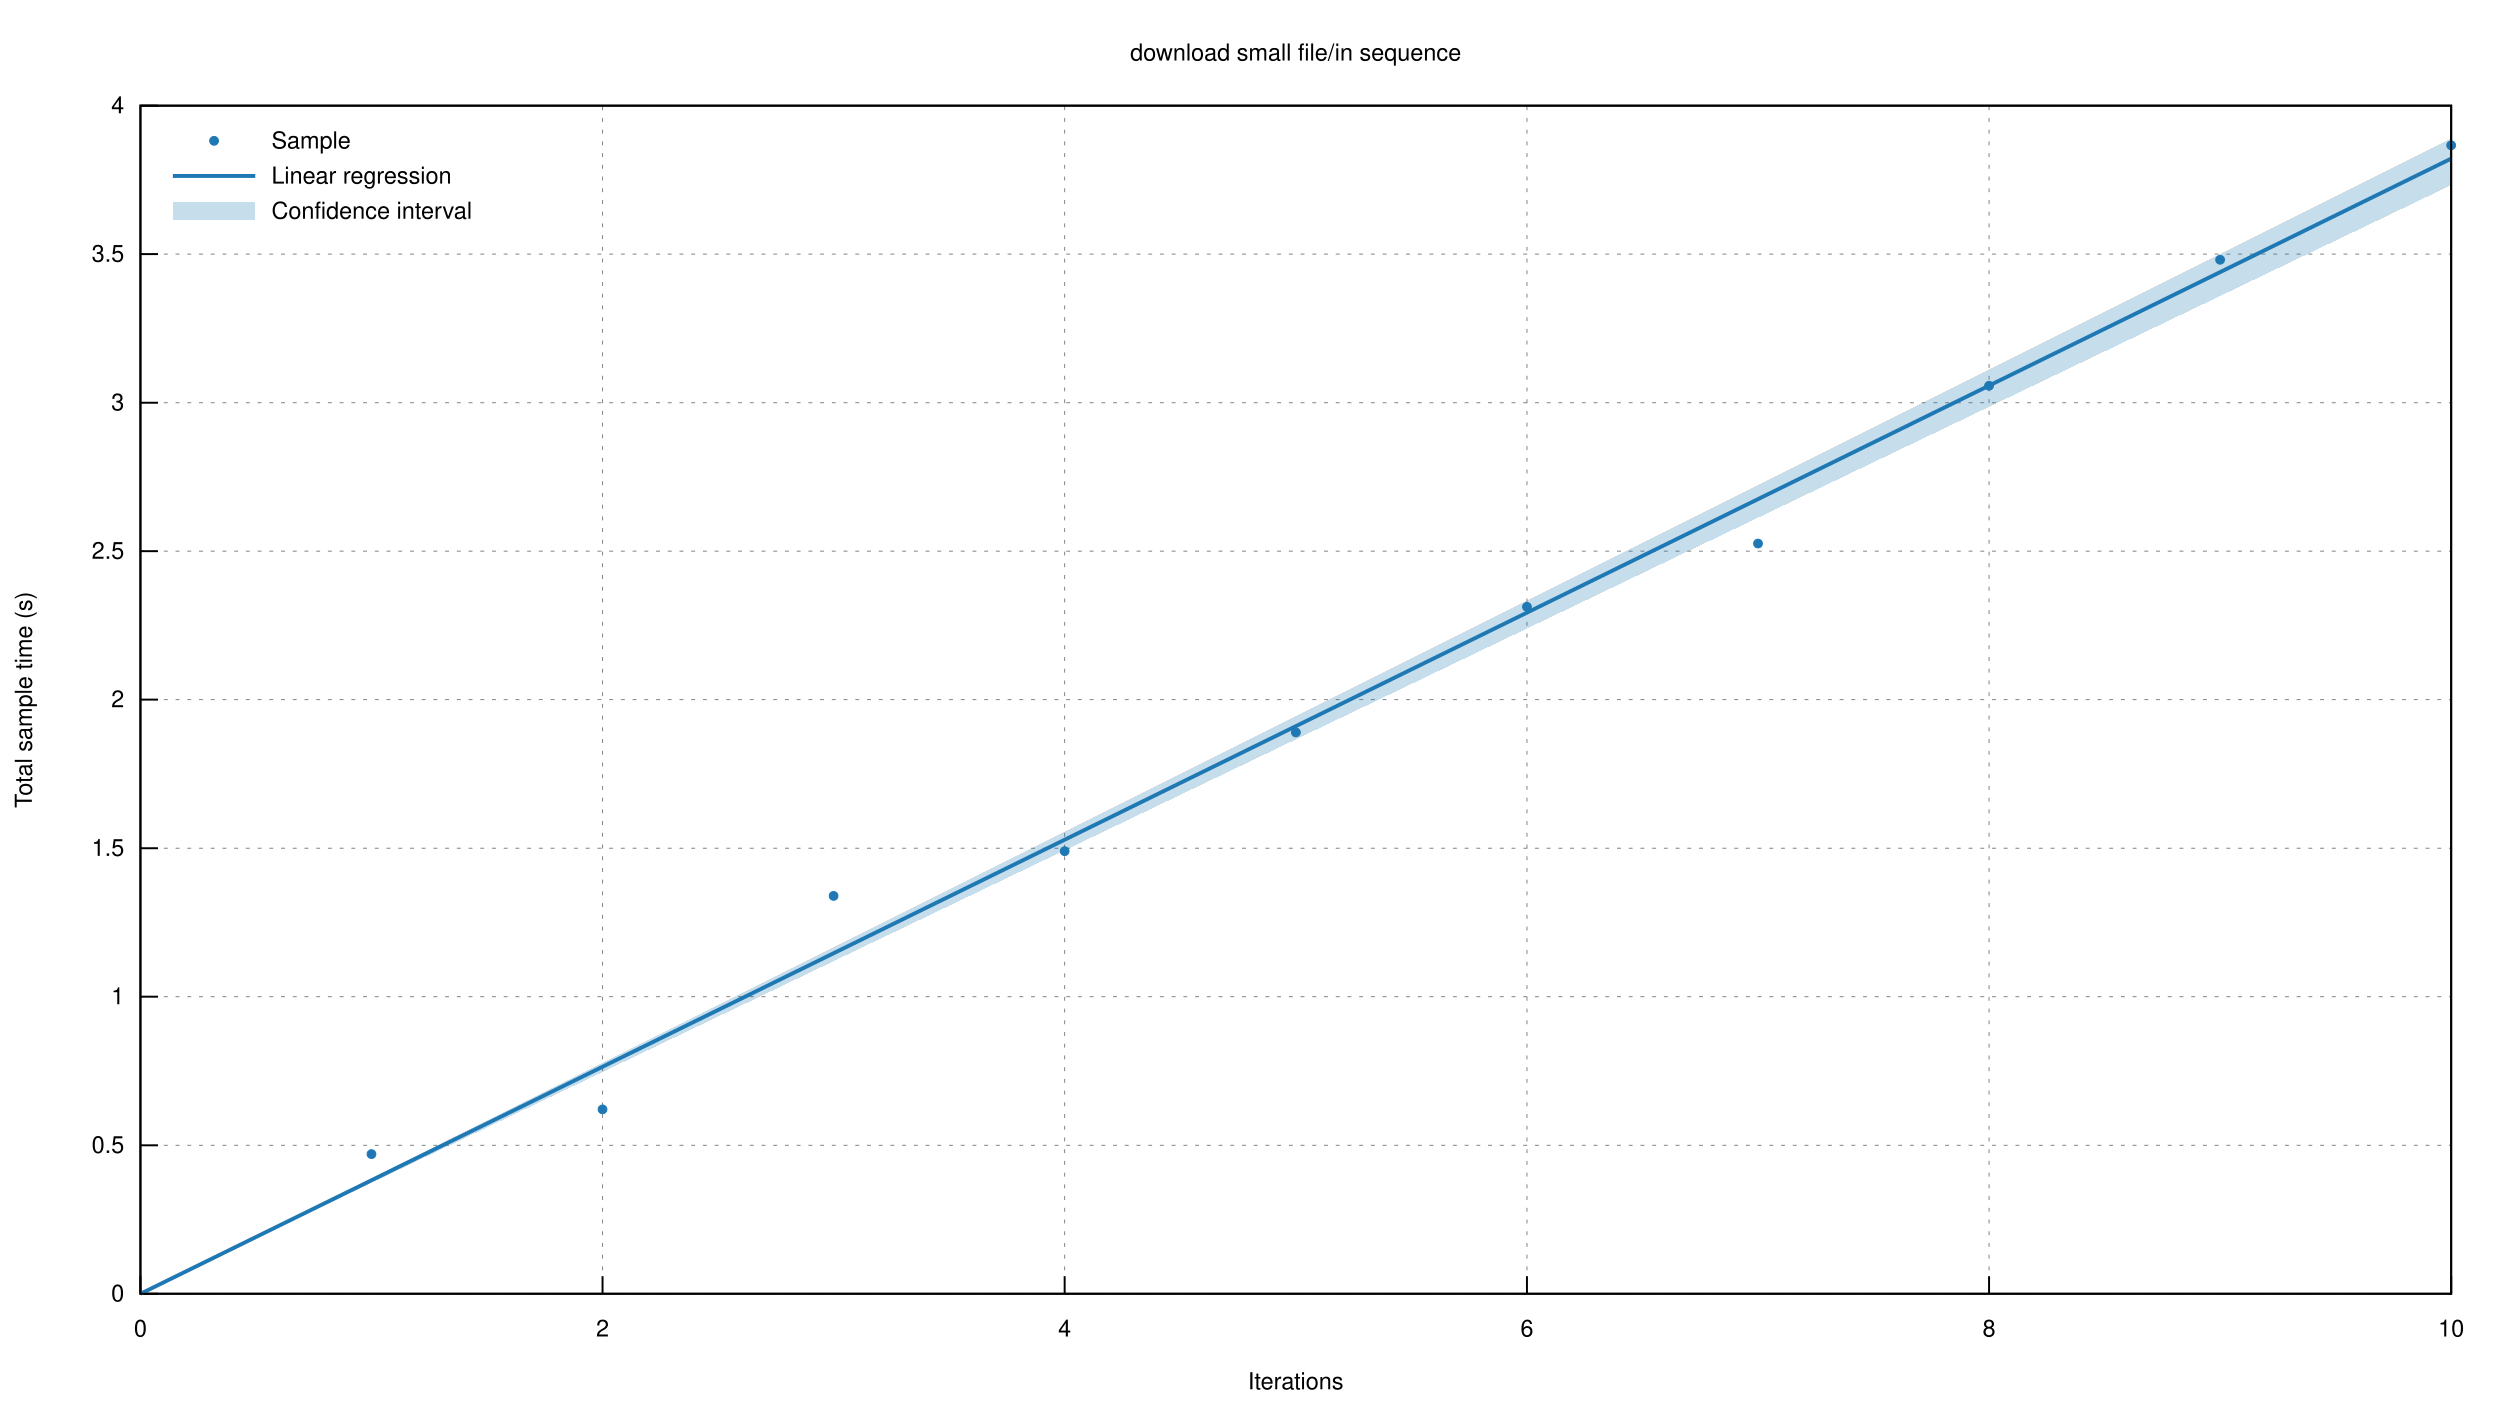
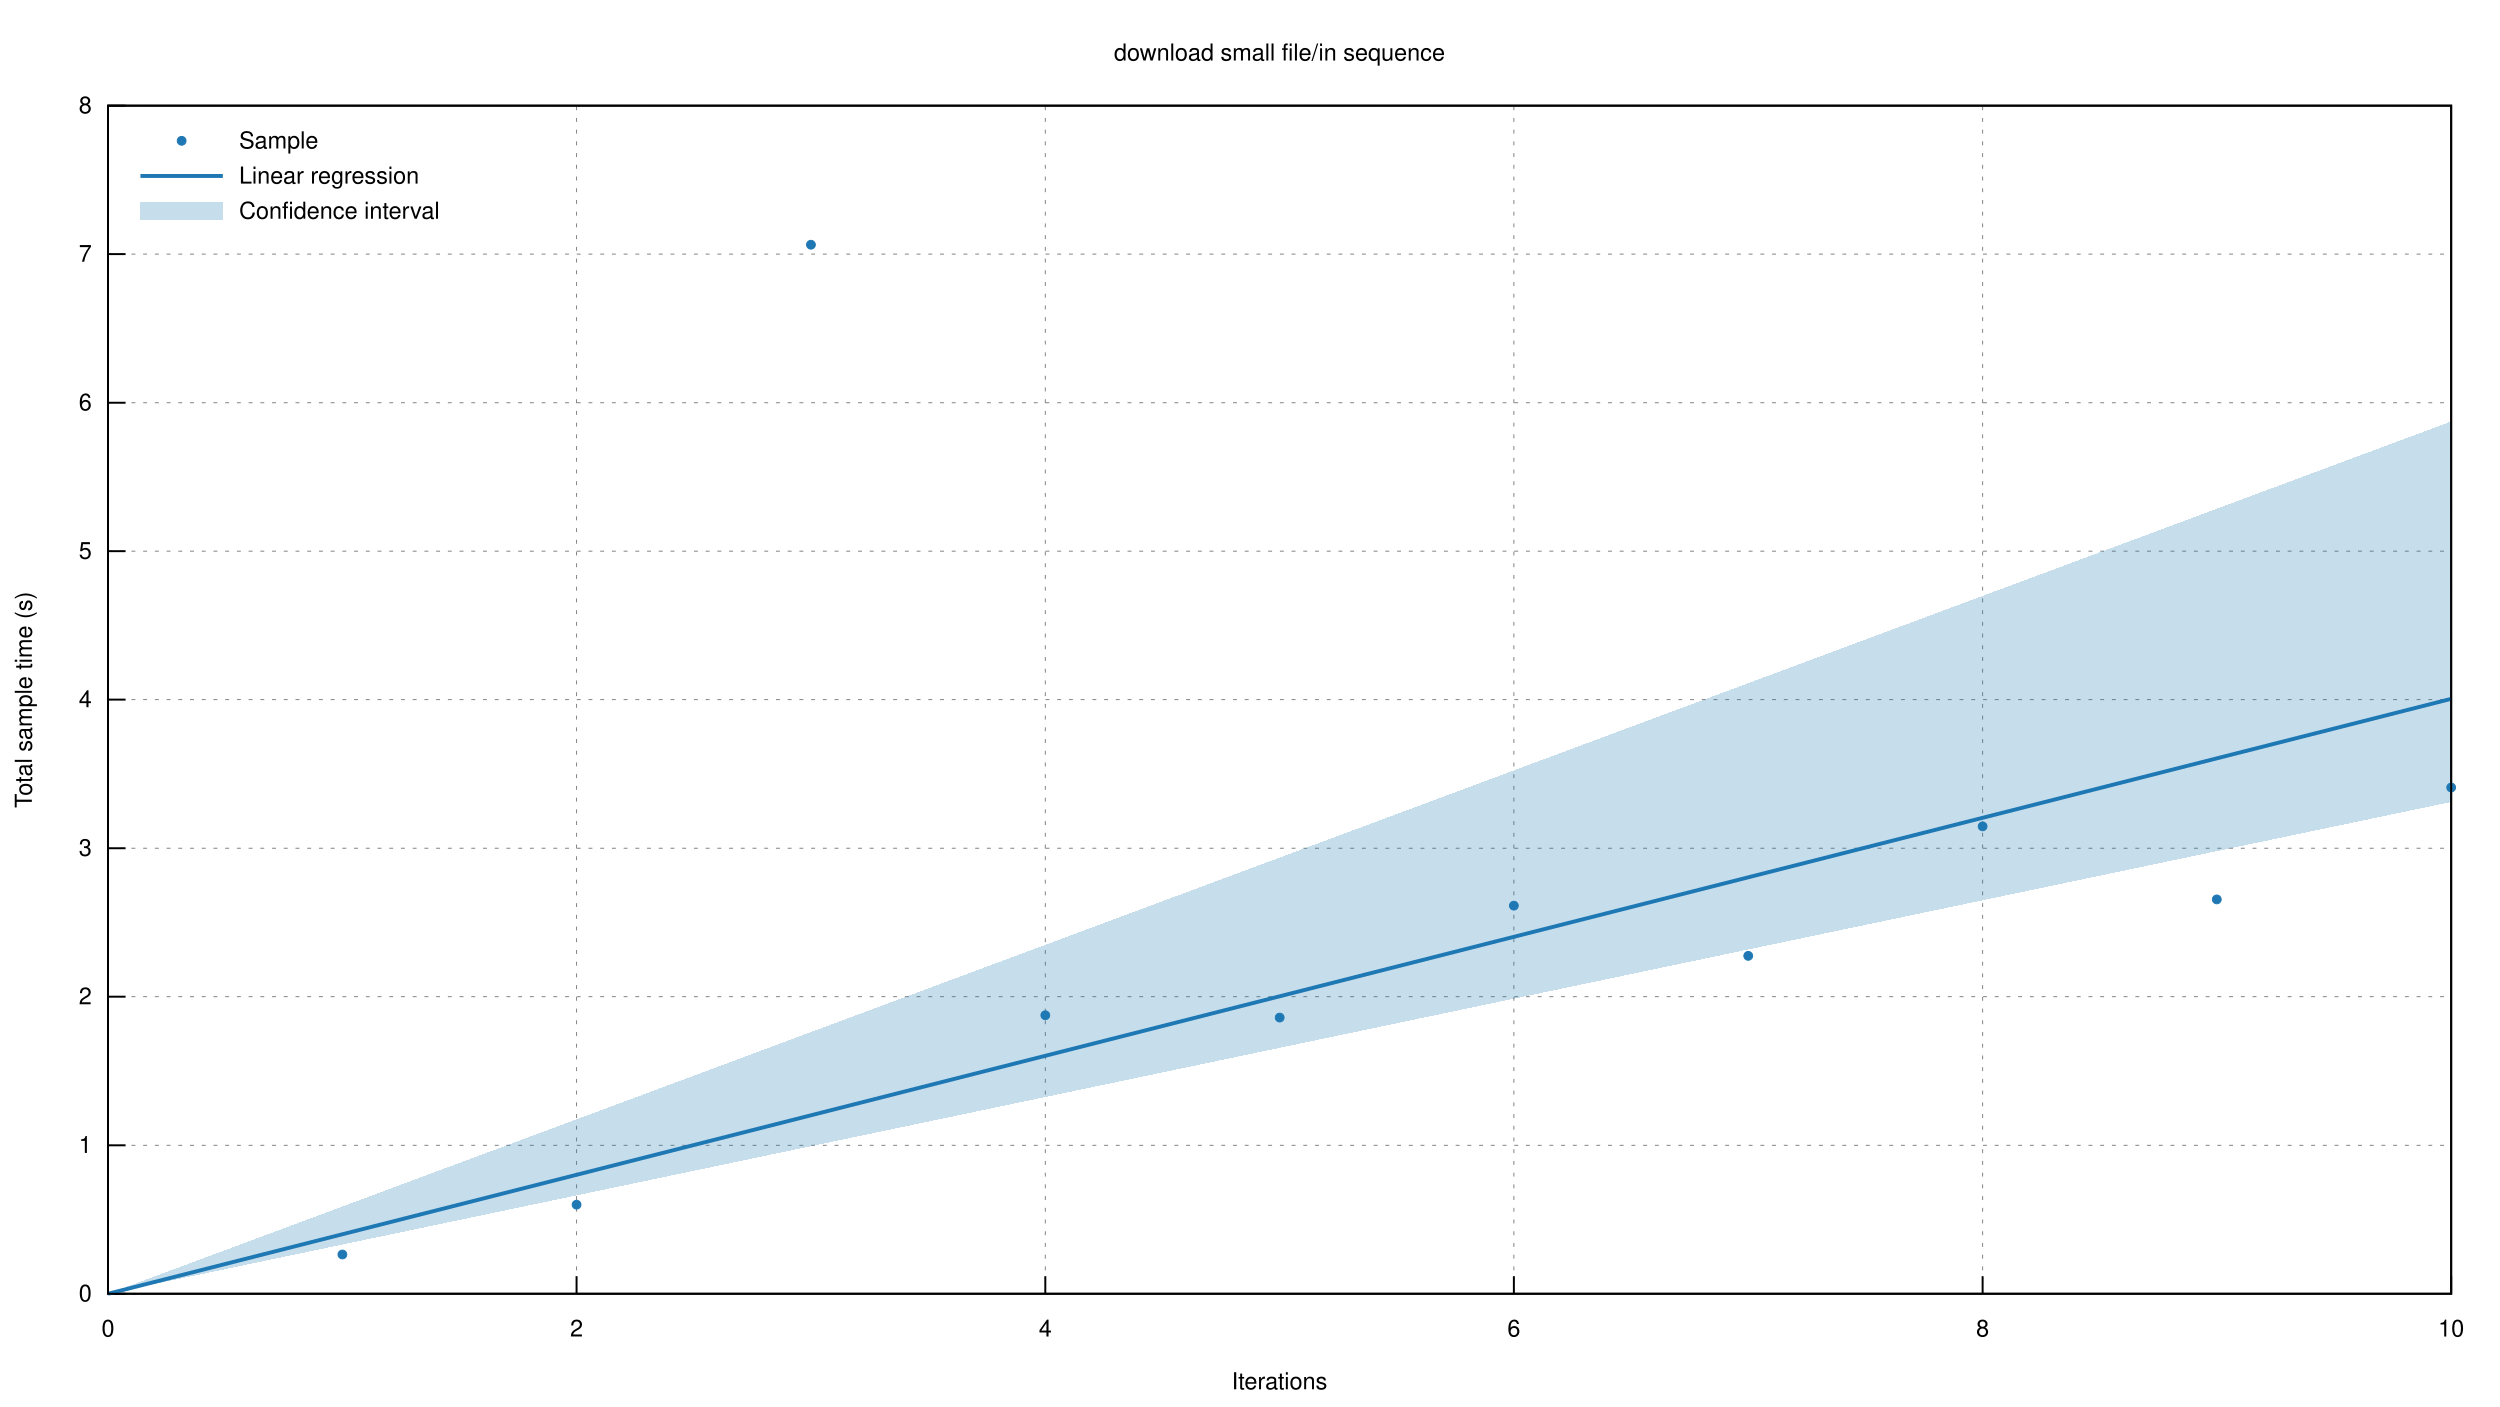
<svg xmlns="http://www.w3.org/2000/svg" xmlns:xlink="http://www.w3.org/1999/xlink" viewBox="0 0 1280 720">
  <g id="gnuplot_canvas">
    <rect x="0" y="0" width="1280" height="720" fill="none" />
    <defs>
      <circle id="gpDot" r="0.5" stroke-width="0.5" stroke="currentColor" />
      <path id="gpPt0" stroke-width="0.222" stroke="currentColor" d="M-1,0 h2 M0,-1 v2" />
      <path id="gpPt1" stroke-width="0.222" stroke="currentColor" d="M-1,-1 L1,1 M1,-1 L-1,1" />
      <path id="gpPt2" stroke-width="0.222" stroke="currentColor" d="M-1,0 L1,0 M0,-1 L0,1 M-1,-1 L1,1 M-1,1 L1,-1" />
      <rect id="gpPt3" stroke-width="0.222" stroke="currentColor" x="-1" y="-1" width="2" height="2" />
      <rect id="gpPt4" stroke-width="0.222" stroke="currentColor" fill="currentColor" x="-1" y="-1" width="2" height="2" />
      <circle id="gpPt5" stroke-width="0.222" stroke="currentColor" cx="0" cy="0" r="1" />
      <use xlink:href="#gpPt5" id="gpPt6" fill="currentColor" stroke="none" />
      <path id="gpPt7" stroke-width="0.222" stroke="currentColor" d="M0,-1.33 L-1.33,0.67 L1.33,0.67 z" />
      <use xlink:href="#gpPt7" id="gpPt8" fill="currentColor" stroke="none" />
      <use xlink:href="#gpPt7" id="gpPt9" stroke="currentColor" transform="rotate(180)" />
      <use xlink:href="#gpPt9" id="gpPt10" fill="currentColor" stroke="none" />
      <use xlink:href="#gpPt3" id="gpPt11" stroke="currentColor" transform="rotate(45)" />
      <use xlink:href="#gpPt11" id="gpPt12" fill="currentColor" stroke="none" />
      <path id="gpPt13" stroke-width="0.222" stroke="currentColor" d="M0,1.330 L1.265,0.411 L0.782,-1.067 L-0.782,-1.076 L-1.265,0.411 z" />
      <use xlink:href="#gpPt13" id="gpPt14" fill="currentColor" stroke="none" />
      <filter id="textbox" filterUnits="objectBoundingBox" x="0" y="0" height="1" width="1">
        <feFlood flood-color="white" flood-opacity="1" result="bgnd" />
        <feComposite in="SourceGraphic" in2="bgnd" operator="atop" />
      </filter>
      <filter id="greybox" filterUnits="objectBoundingBox" x="0" y="0" height="1" width="1">
        <feFlood flood-color="lightgrey" flood-opacity="1" result="grey" />
        <feComposite in="SourceGraphic" in2="grey" operator="atop" />
      </filter>
    </defs>
    <g fill="none" color="white" stroke="currentColor" stroke-width="1.00" stroke-linecap="butt" stroke-linejoin="miter">
</g>
    <g fill="none" color="black" stroke="currentColor" stroke-width="1.00" stroke-linecap="butt" stroke-linejoin="miter">
</g>
    <g fill="none" color="black" stroke="black" stroke-width="0.50" stroke-linecap="butt" stroke-linejoin="miter">
</g>
    <g fill="none" color="gray" stroke="currentColor" stroke-width="0.50" stroke-linecap="butt" stroke-linejoin="miter">
-       <path stroke="gray" stroke-dasharray="2,4" class="gridline" d="M71.9,662.4 L1255.0,662.4  " />
-     </g>
-     <g fill="none" color="gray" stroke="gray" stroke-width="1.00" stroke-linecap="butt" stroke-linejoin="miter">
- </g>
-     <g fill="none" color="black" stroke="currentColor" stroke-width="1.00" stroke-linecap="butt" stroke-linejoin="miter">
-       <path stroke="black" d="M71.9,662.4 L80.9,662.4  " />
-       <g transform="translate(63.6,666.3)" stroke="none" fill="black" font-family="Helvetica" font-size="12.00" text-anchor="end">
+       <path stroke="gray" stroke-dasharray="2,4" class="gridline" d="M55.3,662.4 L1255.0,662.4  " />
+     </g>
+     <g fill="none" color="gray" stroke="gray" stroke-width="1.00" stroke-linecap="butt" stroke-linejoin="miter">
+ </g>
+     <g fill="none" color="black" stroke="currentColor" stroke-width="1.00" stroke-linecap="butt" stroke-linejoin="miter">
+       <path stroke="black" d="M55.3,662.4 L64.3,662.4  " />
+       <g transform="translate(47.0,666.3)" stroke="none" fill="black" font-family="Helvetica" font-size="12.00" text-anchor="end">
        <text>
          <tspan font-family="Helvetica"> 0</tspan>
        </text>
      </g>
    </g>
    <g fill="none" color="black" stroke="currentColor" stroke-width="1.00" stroke-linecap="butt" stroke-linejoin="miter">
</g>
    <g fill="none" color="black" stroke="black" stroke-width="0.50" stroke-linecap="butt" stroke-linejoin="miter">
</g>
    <g fill="none" color="gray" stroke="currentColor" stroke-width="0.50" stroke-linecap="butt" stroke-linejoin="miter">
-       <path stroke="gray" stroke-dasharray="2,4" class="gridline" d="M71.9,586.4 L1255.0,586.4  " />
-     </g>
-     <g fill="none" color="gray" stroke="gray" stroke-width="1.00" stroke-linecap="butt" stroke-linejoin="miter">
- </g>
-     <g fill="none" color="black" stroke="currentColor" stroke-width="1.00" stroke-linecap="butt" stroke-linejoin="miter">
-       <path stroke="black" d="M71.9,586.4 L80.9,586.4  " />
-       <g transform="translate(63.6,590.3)" stroke="none" fill="black" font-family="Helvetica" font-size="12.00" text-anchor="end">
-         <text>
-           <tspan font-family="Helvetica"> 0.5</tspan>
-         </text>
-       </g>
-     </g>
-     <g fill="none" color="black" stroke="currentColor" stroke-width="1.00" stroke-linecap="butt" stroke-linejoin="miter">
- </g>
-     <g fill="none" color="black" stroke="black" stroke-width="0.50" stroke-linecap="butt" stroke-linejoin="miter">
- </g>
-     <g fill="none" color="gray" stroke="currentColor" stroke-width="0.50" stroke-linecap="butt" stroke-linejoin="miter">
-       <path stroke="gray" stroke-dasharray="2,4" class="gridline" d="M71.9,510.3 L1255.0,510.3  " />
-     </g>
-     <g fill="none" color="gray" stroke="gray" stroke-width="1.00" stroke-linecap="butt" stroke-linejoin="miter">
- </g>
-     <g fill="none" color="black" stroke="currentColor" stroke-width="1.00" stroke-linecap="butt" stroke-linejoin="miter">
-       <path stroke="black" d="M71.9,510.3 L80.9,510.3  " />
-       <g transform="translate(63.6,514.2)" stroke="none" fill="black" font-family="Helvetica" font-size="12.00" text-anchor="end">
+       <path stroke="gray" stroke-dasharray="2,4" class="gridline" d="M55.3,586.4 L1255.0,586.4  " />
+     </g>
+     <g fill="none" color="gray" stroke="gray" stroke-width="1.00" stroke-linecap="butt" stroke-linejoin="miter">
+ </g>
+     <g fill="none" color="black" stroke="currentColor" stroke-width="1.00" stroke-linecap="butt" stroke-linejoin="miter">
+       <path stroke="black" d="M55.3,586.4 L64.3,586.4  " />
+       <g transform="translate(47.0,590.3)" stroke="none" fill="black" font-family="Helvetica" font-size="12.00" text-anchor="end">
        <text>
          <tspan font-family="Helvetica"> 1</tspan>
        </text>
      </g>
    </g>
    <g fill="none" color="black" stroke="currentColor" stroke-width="1.00" stroke-linecap="butt" stroke-linejoin="miter">
</g>
    <g fill="none" color="black" stroke="black" stroke-width="0.50" stroke-linecap="butt" stroke-linejoin="miter">
</g>
    <g fill="none" color="gray" stroke="currentColor" stroke-width="0.50" stroke-linecap="butt" stroke-linejoin="miter">
-       <path stroke="gray" stroke-dasharray="2,4" class="gridline" d="M71.9,434.3 L1255.0,434.3  " />
-     </g>
-     <g fill="none" color="gray" stroke="gray" stroke-width="1.00" stroke-linecap="butt" stroke-linejoin="miter">
- </g>
-     <g fill="none" color="black" stroke="currentColor" stroke-width="1.00" stroke-linecap="butt" stroke-linejoin="miter">
-       <path stroke="black" d="M71.9,434.3 L80.9,434.3  " />
-       <g transform="translate(63.6,438.2)" stroke="none" fill="black" font-family="Helvetica" font-size="12.00" text-anchor="end">
-         <text>
-           <tspan font-family="Helvetica"> 1.5</tspan>
-         </text>
-       </g>
-     </g>
-     <g fill="none" color="black" stroke="currentColor" stroke-width="1.00" stroke-linecap="butt" stroke-linejoin="miter">
- </g>
-     <g fill="none" color="black" stroke="black" stroke-width="0.50" stroke-linecap="butt" stroke-linejoin="miter">
- </g>
-     <g fill="none" color="gray" stroke="currentColor" stroke-width="0.50" stroke-linecap="butt" stroke-linejoin="miter">
-       <path stroke="gray" stroke-dasharray="2,4" class="gridline" d="M71.9,358.2 L1255.0,358.2  " />
-     </g>
-     <g fill="none" color="gray" stroke="gray" stroke-width="1.00" stroke-linecap="butt" stroke-linejoin="miter">
- </g>
-     <g fill="none" color="black" stroke="currentColor" stroke-width="1.00" stroke-linecap="butt" stroke-linejoin="miter">
-       <path stroke="black" d="M71.9,358.2 L80.9,358.2  " />
-       <g transform="translate(63.6,362.1)" stroke="none" fill="black" font-family="Helvetica" font-size="12.00" text-anchor="end">
+       <path stroke="gray" stroke-dasharray="2,4" class="gridline" d="M55.3,510.3 L1255.0,510.3  " />
+     </g>
+     <g fill="none" color="gray" stroke="gray" stroke-width="1.00" stroke-linecap="butt" stroke-linejoin="miter">
+ </g>
+     <g fill="none" color="black" stroke="currentColor" stroke-width="1.00" stroke-linecap="butt" stroke-linejoin="miter">
+       <path stroke="black" d="M55.3,510.3 L64.3,510.3  " />
+       <g transform="translate(47.0,514.2)" stroke="none" fill="black" font-family="Helvetica" font-size="12.00" text-anchor="end">
        <text>
          <tspan font-family="Helvetica"> 2</tspan>
        </text>
      </g>
    </g>
    <g fill="none" color="black" stroke="currentColor" stroke-width="1.00" stroke-linecap="butt" stroke-linejoin="miter">
</g>
    <g fill="none" color="black" stroke="black" stroke-width="0.50" stroke-linecap="butt" stroke-linejoin="miter">
</g>
    <g fill="none" color="gray" stroke="currentColor" stroke-width="0.50" stroke-linecap="butt" stroke-linejoin="miter">
-       <path stroke="gray" stroke-dasharray="2,4" class="gridline" d="M71.9,282.2 L1255.0,282.2  " />
-     </g>
-     <g fill="none" color="gray" stroke="gray" stroke-width="1.00" stroke-linecap="butt" stroke-linejoin="miter">
- </g>
-     <g fill="none" color="black" stroke="currentColor" stroke-width="1.00" stroke-linecap="butt" stroke-linejoin="miter">
-       <path stroke="black" d="M71.9,282.2 L80.9,282.2  " />
-       <g transform="translate(63.6,286.1)" stroke="none" fill="black" font-family="Helvetica" font-size="12.00" text-anchor="end">
-         <text>
-           <tspan font-family="Helvetica"> 2.5</tspan>
-         </text>
-       </g>
-     </g>
-     <g fill="none" color="black" stroke="currentColor" stroke-width="1.00" stroke-linecap="butt" stroke-linejoin="miter">
- </g>
-     <g fill="none" color="black" stroke="black" stroke-width="0.50" stroke-linecap="butt" stroke-linejoin="miter">
- </g>
-     <g fill="none" color="gray" stroke="currentColor" stroke-width="0.50" stroke-linecap="butt" stroke-linejoin="miter">
-       <path stroke="gray" stroke-dasharray="2,4" class="gridline" d="M71.9,206.2 L1255.0,206.2  " />
-     </g>
-     <g fill="none" color="gray" stroke="gray" stroke-width="1.00" stroke-linecap="butt" stroke-linejoin="miter">
- </g>
-     <g fill="none" color="black" stroke="currentColor" stroke-width="1.00" stroke-linecap="butt" stroke-linejoin="miter">
-       <path stroke="black" d="M71.9,206.2 L80.9,206.2  " />
-       <g transform="translate(63.6,210.1)" stroke="none" fill="black" font-family="Helvetica" font-size="12.00" text-anchor="end">
+       <path stroke="gray" stroke-dasharray="2,4" class="gridline" d="M55.3,434.3 L1255.0,434.3  " />
+     </g>
+     <g fill="none" color="gray" stroke="gray" stroke-width="1.00" stroke-linecap="butt" stroke-linejoin="miter">
+ </g>
+     <g fill="none" color="black" stroke="currentColor" stroke-width="1.00" stroke-linecap="butt" stroke-linejoin="miter">
+       <path stroke="black" d="M55.3,434.3 L64.3,434.3  " />
+       <g transform="translate(47.0,438.2)" stroke="none" fill="black" font-family="Helvetica" font-size="12.00" text-anchor="end">
        <text>
          <tspan font-family="Helvetica"> 3</tspan>
        </text>
      </g>
    </g>
    <g fill="none" color="black" stroke="currentColor" stroke-width="1.00" stroke-linecap="butt" stroke-linejoin="miter">
</g>
    <g fill="none" color="black" stroke="black" stroke-width="0.50" stroke-linecap="butt" stroke-linejoin="miter">
</g>
    <g fill="none" color="gray" stroke="currentColor" stroke-width="0.50" stroke-linecap="butt" stroke-linejoin="miter">
-       <path stroke="gray" stroke-dasharray="2,4" class="gridline" d="M71.9,130.1 L1255.0,130.1  " />
-     </g>
-     <g fill="none" color="gray" stroke="gray" stroke-width="1.00" stroke-linecap="butt" stroke-linejoin="miter">
- </g>
-     <g fill="none" color="black" stroke="currentColor" stroke-width="1.00" stroke-linecap="butt" stroke-linejoin="miter">
-       <path stroke="black" d="M71.9,130.1 L80.9,130.1  " />
-       <g transform="translate(63.6,134.0)" stroke="none" fill="black" font-family="Helvetica" font-size="12.00" text-anchor="end">
-         <text>
-           <tspan font-family="Helvetica"> 3.5</tspan>
-         </text>
-       </g>
-     </g>
-     <g fill="none" color="black" stroke="currentColor" stroke-width="1.00" stroke-linecap="butt" stroke-linejoin="miter">
- </g>
-     <g fill="none" color="black" stroke="black" stroke-width="0.50" stroke-linecap="butt" stroke-linejoin="miter">
- </g>
-     <g fill="none" color="gray" stroke="currentColor" stroke-width="0.50" stroke-linecap="butt" stroke-linejoin="miter">
-       <path stroke="gray" stroke-dasharray="2,4" class="gridline" d="M71.9,54.1 L1255.0,54.1  " />
-     </g>
-     <g fill="none" color="gray" stroke="gray" stroke-width="1.00" stroke-linecap="butt" stroke-linejoin="miter">
- </g>
-     <g fill="none" color="black" stroke="currentColor" stroke-width="1.00" stroke-linecap="butt" stroke-linejoin="miter">
-       <path stroke="black" d="M71.9,54.1 L80.9,54.1  " />
-       <g transform="translate(63.6,58.0)" stroke="none" fill="black" font-family="Helvetica" font-size="12.00" text-anchor="end">
+       <path stroke="gray" stroke-dasharray="2,4" class="gridline" d="M55.3,358.2 L1255.0,358.2  " />
+     </g>
+     <g fill="none" color="gray" stroke="gray" stroke-width="1.00" stroke-linecap="butt" stroke-linejoin="miter">
+ </g>
+     <g fill="none" color="black" stroke="currentColor" stroke-width="1.00" stroke-linecap="butt" stroke-linejoin="miter">
+       <path stroke="black" d="M55.3,358.2 L64.3,358.2  " />
+       <g transform="translate(47.0,362.1)" stroke="none" fill="black" font-family="Helvetica" font-size="12.00" text-anchor="end">
        <text>
          <tspan font-family="Helvetica"> 4</tspan>
        </text>
      </g>
    </g>
    <g fill="none" color="black" stroke="currentColor" stroke-width="1.00" stroke-linecap="butt" stroke-linejoin="miter">
</g>
    <g fill="none" color="black" stroke="black" stroke-width="0.50" stroke-linecap="butt" stroke-linejoin="miter">
</g>
    <g fill="none" color="gray" stroke="currentColor" stroke-width="0.50" stroke-linecap="butt" stroke-linejoin="miter">
-       <path stroke="gray" stroke-dasharray="2,4" class="gridline" d="M71.9,662.4 L71.9,54.1  " />
-     </g>
-     <g fill="none" color="gray" stroke="gray" stroke-width="1.00" stroke-linecap="butt" stroke-linejoin="miter">
- </g>
-     <g fill="none" color="black" stroke="currentColor" stroke-width="1.00" stroke-linecap="butt" stroke-linejoin="miter">
-       <path stroke="black" d="M71.9,662.4 L71.9,653.4  " />
-       <g transform="translate(71.9,684.3)" stroke="none" fill="black" font-family="Helvetica" font-size="12.00" text-anchor="middle">
+       <path stroke="gray" stroke-dasharray="2,4" class="gridline" d="M55.3,282.2 L1255.0,282.2  " />
+     </g>
+     <g fill="none" color="gray" stroke="gray" stroke-width="1.00" stroke-linecap="butt" stroke-linejoin="miter">
+ </g>
+     <g fill="none" color="black" stroke="currentColor" stroke-width="1.00" stroke-linecap="butt" stroke-linejoin="miter">
+       <path stroke="black" d="M55.3,282.2 L64.3,282.2  " />
+       <g transform="translate(47.0,286.1)" stroke="none" fill="black" font-family="Helvetica" font-size="12.00" text-anchor="end">
+         <text>
+           <tspan font-family="Helvetica"> 5</tspan>
+         </text>
+       </g>
+     </g>
+     <g fill="none" color="black" stroke="currentColor" stroke-width="1.00" stroke-linecap="butt" stroke-linejoin="miter">
+ </g>
+     <g fill="none" color="black" stroke="black" stroke-width="0.50" stroke-linecap="butt" stroke-linejoin="miter">
+ </g>
+     <g fill="none" color="gray" stroke="currentColor" stroke-width="0.50" stroke-linecap="butt" stroke-linejoin="miter">
+       <path stroke="gray" stroke-dasharray="2,4" class="gridline" d="M55.3,206.2 L1255.0,206.2  " />
+     </g>
+     <g fill="none" color="gray" stroke="gray" stroke-width="1.00" stroke-linecap="butt" stroke-linejoin="miter">
+ </g>
+     <g fill="none" color="black" stroke="currentColor" stroke-width="1.00" stroke-linecap="butt" stroke-linejoin="miter">
+       <path stroke="black" d="M55.3,206.2 L64.3,206.2  " />
+       <g transform="translate(47.0,210.1)" stroke="none" fill="black" font-family="Helvetica" font-size="12.00" text-anchor="end">
+         <text>
+           <tspan font-family="Helvetica"> 6</tspan>
+         </text>
+       </g>
+     </g>
+     <g fill="none" color="black" stroke="currentColor" stroke-width="1.00" stroke-linecap="butt" stroke-linejoin="miter">
+ </g>
+     <g fill="none" color="black" stroke="black" stroke-width="0.50" stroke-linecap="butt" stroke-linejoin="miter">
+ </g>
+     <g fill="none" color="gray" stroke="currentColor" stroke-width="0.50" stroke-linecap="butt" stroke-linejoin="miter">
+       <path stroke="gray" stroke-dasharray="2,4" class="gridline" d="M55.3,130.1 L1255.0,130.1  " />
+     </g>
+     <g fill="none" color="gray" stroke="gray" stroke-width="1.00" stroke-linecap="butt" stroke-linejoin="miter">
+ </g>
+     <g fill="none" color="black" stroke="currentColor" stroke-width="1.00" stroke-linecap="butt" stroke-linejoin="miter">
+       <path stroke="black" d="M55.3,130.1 L64.3,130.1  " />
+       <g transform="translate(47.0,134.0)" stroke="none" fill="black" font-family="Helvetica" font-size="12.00" text-anchor="end">
+         <text>
+           <tspan font-family="Helvetica"> 7</tspan>
+         </text>
+       </g>
+     </g>
+     <g fill="none" color="black" stroke="currentColor" stroke-width="1.00" stroke-linecap="butt" stroke-linejoin="miter">
+ </g>
+     <g fill="none" color="black" stroke="black" stroke-width="0.50" stroke-linecap="butt" stroke-linejoin="miter">
+ </g>
+     <g fill="none" color="gray" stroke="currentColor" stroke-width="0.50" stroke-linecap="butt" stroke-linejoin="miter">
+       <path stroke="gray" stroke-dasharray="2,4" class="gridline" d="M55.3,54.1 L1255.0,54.1  " />
+     </g>
+     <g fill="none" color="gray" stroke="gray" stroke-width="1.00" stroke-linecap="butt" stroke-linejoin="miter">
+ </g>
+     <g fill="none" color="black" stroke="currentColor" stroke-width="1.00" stroke-linecap="butt" stroke-linejoin="miter">
+       <path stroke="black" d="M55.3,54.1 L64.3,54.1  " />
+       <g transform="translate(47.0,58.0)" stroke="none" fill="black" font-family="Helvetica" font-size="12.00" text-anchor="end">
+         <text>
+           <tspan font-family="Helvetica"> 8</tspan>
+         </text>
+       </g>
+     </g>
+     <g fill="none" color="black" stroke="currentColor" stroke-width="1.00" stroke-linecap="butt" stroke-linejoin="miter">
+ </g>
+     <g fill="none" color="black" stroke="black" stroke-width="0.50" stroke-linecap="butt" stroke-linejoin="miter">
+ </g>
+     <g fill="none" color="gray" stroke="currentColor" stroke-width="0.50" stroke-linecap="butt" stroke-linejoin="miter">
+       <path stroke="gray" stroke-dasharray="2,4" class="gridline" d="M55.3,662.4 L55.3,54.1  " />
+     </g>
+     <g fill="none" color="gray" stroke="gray" stroke-width="1.00" stroke-linecap="butt" stroke-linejoin="miter">
+ </g>
+     <g fill="none" color="black" stroke="currentColor" stroke-width="1.00" stroke-linecap="butt" stroke-linejoin="miter">
+       <path stroke="black" d="M55.3,662.4 L55.3,653.4  " />
+       <g transform="translate(55.3,684.3)" stroke="none" fill="black" font-family="Helvetica" font-size="12.00" text-anchor="middle">
        <text>
          <tspan font-family="Helvetica"> 0</tspan>
        </text>
      </g>
    </g>
    <g fill="none" color="black" stroke="currentColor" stroke-width="1.00" stroke-linecap="butt" stroke-linejoin="miter">
</g>
    <g fill="none" color="black" stroke="black" stroke-width="0.50" stroke-linecap="butt" stroke-linejoin="miter">
</g>
    <g fill="none" color="gray" stroke="currentColor" stroke-width="0.50" stroke-linecap="butt" stroke-linejoin="miter">
-       <path stroke="gray" stroke-dasharray="2,4" class="gridline" d="M308.5,662.4 L308.5,54.1  " />
-     </g>
-     <g fill="none" color="gray" stroke="gray" stroke-width="1.00" stroke-linecap="butt" stroke-linejoin="miter">
- </g>
-     <g fill="none" color="black" stroke="currentColor" stroke-width="1.00" stroke-linecap="butt" stroke-linejoin="miter">
-       <path stroke="black" d="M308.5,662.4 L308.5,653.4  " />
-       <g transform="translate(308.5,684.3)" stroke="none" fill="black" font-family="Helvetica" font-size="12.00" text-anchor="middle">
+       <path stroke="gray" stroke-dasharray="2,4" class="gridline" d="M295.2,662.4 L295.2,54.1  " />
+     </g>
+     <g fill="none" color="gray" stroke="gray" stroke-width="1.00" stroke-linecap="butt" stroke-linejoin="miter">
+ </g>
+     <g fill="none" color="black" stroke="currentColor" stroke-width="1.00" stroke-linecap="butt" stroke-linejoin="miter">
+       <path stroke="black" d="M295.2,662.4 L295.2,653.4  " />
+       <g transform="translate(295.2,684.3)" stroke="none" fill="black" font-family="Helvetica" font-size="12.00" text-anchor="middle">
        <text>
          <tspan font-family="Helvetica"> 2</tspan>
        </text>
      </g>
    </g>
    <g fill="none" color="black" stroke="currentColor" stroke-width="1.00" stroke-linecap="butt" stroke-linejoin="miter">
</g>
    <g fill="none" color="black" stroke="black" stroke-width="0.50" stroke-linecap="butt" stroke-linejoin="miter">
</g>
    <g fill="none" color="gray" stroke="currentColor" stroke-width="0.50" stroke-linecap="butt" stroke-linejoin="miter">
-       <path stroke="gray" stroke-dasharray="2,4" class="gridline" d="M545.1,662.4 L545.1,54.1  " />
-     </g>
-     <g fill="none" color="gray" stroke="gray" stroke-width="1.00" stroke-linecap="butt" stroke-linejoin="miter">
- </g>
-     <g fill="none" color="black" stroke="currentColor" stroke-width="1.00" stroke-linecap="butt" stroke-linejoin="miter">
-       <path stroke="black" d="M545.1,662.4 L545.1,653.4  " />
-       <g transform="translate(545.1,684.3)" stroke="none" fill="black" font-family="Helvetica" font-size="12.00" text-anchor="middle">
+       <path stroke="gray" stroke-dasharray="2,4" class="gridline" d="M535.2,662.4 L535.2,54.1  " />
+     </g>
+     <g fill="none" color="gray" stroke="gray" stroke-width="1.00" stroke-linecap="butt" stroke-linejoin="miter">
+ </g>
+     <g fill="none" color="black" stroke="currentColor" stroke-width="1.00" stroke-linecap="butt" stroke-linejoin="miter">
+       <path stroke="black" d="M535.2,662.4 L535.2,653.4  " />
+       <g transform="translate(535.2,684.3)" stroke="none" fill="black" font-family="Helvetica" font-size="12.00" text-anchor="middle">
        <text>
          <tspan font-family="Helvetica"> 4</tspan>
        </text>
      </g>
    </g>
    <g fill="none" color="black" stroke="currentColor" stroke-width="1.00" stroke-linecap="butt" stroke-linejoin="miter">
</g>
    <g fill="none" color="black" stroke="black" stroke-width="0.50" stroke-linecap="butt" stroke-linejoin="miter">
</g>
    <g fill="none" color="gray" stroke="currentColor" stroke-width="0.50" stroke-linecap="butt" stroke-linejoin="miter">
-       <path stroke="gray" stroke-dasharray="2,4" class="gridline" d="M781.8,662.4 L781.8,54.1  " />
-     </g>
-     <g fill="none" color="gray" stroke="gray" stroke-width="1.00" stroke-linecap="butt" stroke-linejoin="miter">
- </g>
-     <g fill="none" color="black" stroke="currentColor" stroke-width="1.00" stroke-linecap="butt" stroke-linejoin="miter">
-       <path stroke="black" d="M781.8,662.4 L781.8,653.4  " />
-       <g transform="translate(781.8,684.3)" stroke="none" fill="black" font-family="Helvetica" font-size="12.00" text-anchor="middle">
+       <path stroke="gray" stroke-dasharray="2,4" class="gridline" d="M775.1,662.4 L775.1,54.1  " />
+     </g>
+     <g fill="none" color="gray" stroke="gray" stroke-width="1.00" stroke-linecap="butt" stroke-linejoin="miter">
+ </g>
+     <g fill="none" color="black" stroke="currentColor" stroke-width="1.00" stroke-linecap="butt" stroke-linejoin="miter">
+       <path stroke="black" d="M775.1,662.4 L775.1,653.4  " />
+       <g transform="translate(775.1,684.3)" stroke="none" fill="black" font-family="Helvetica" font-size="12.00" text-anchor="middle">
        <text>
          <tspan font-family="Helvetica"> 6</tspan>
        </text>
      </g>
    </g>
    <g fill="none" color="black" stroke="currentColor" stroke-width="1.00" stroke-linecap="butt" stroke-linejoin="miter">
</g>
    <g fill="none" color="black" stroke="black" stroke-width="0.50" stroke-linecap="butt" stroke-linejoin="miter">
</g>
    <g fill="none" color="gray" stroke="currentColor" stroke-width="0.50" stroke-linecap="butt" stroke-linejoin="miter">
-       <path stroke="gray" stroke-dasharray="2,4" class="gridline" d="M1018.4,662.4 L1018.4,54.1  " />
-     </g>
-     <g fill="none" color="gray" stroke="gray" stroke-width="1.00" stroke-linecap="butt" stroke-linejoin="miter">
- </g>
-     <g fill="none" color="black" stroke="currentColor" stroke-width="1.00" stroke-linecap="butt" stroke-linejoin="miter">
-       <path stroke="black" d="M1018.4,662.4 L1018.4,653.4  " />
-       <g transform="translate(1018.4,684.3)" stroke="none" fill="black" font-family="Helvetica" font-size="12.00" text-anchor="middle">
+       <path stroke="gray" stroke-dasharray="2,4" class="gridline" d="M1015.1,662.4 L1015.1,54.1  " />
+     </g>
+     <g fill="none" color="gray" stroke="gray" stroke-width="1.00" stroke-linecap="butt" stroke-linejoin="miter">
+ </g>
+     <g fill="none" color="black" stroke="currentColor" stroke-width="1.00" stroke-linecap="butt" stroke-linejoin="miter">
+       <path stroke="black" d="M1015.1,662.4 L1015.1,653.4  " />
+       <g transform="translate(1015.1,684.3)" stroke="none" fill="black" font-family="Helvetica" font-size="12.00" text-anchor="middle">
        <text>
          <tspan font-family="Helvetica"> 8</tspan>
        </text>
      </g>
    </g>
    <g fill="none" color="black" stroke="currentColor" stroke-width="1.00" stroke-linecap="butt" stroke-linejoin="miter">
</g>
    <g fill="none" color="black" stroke="black" stroke-width="0.50" stroke-linecap="butt" stroke-linejoin="miter">
</g>
    <g fill="none" color="gray" stroke="currentColor" stroke-width="0.50" stroke-linecap="butt" stroke-linejoin="miter">
      <path stroke="gray" stroke-dasharray="2,4" class="gridline" d="M1255.0,662.4 L1255.0,54.1  " />
    </g>
    <g fill="none" color="gray" stroke="gray" stroke-width="1.00" stroke-linecap="butt" stroke-linejoin="miter">
</g>
    <g fill="none" color="black" stroke="currentColor" stroke-width="1.00" stroke-linecap="butt" stroke-linejoin="miter">
      <path stroke="black" d="M1255.0,662.4 L1255.0,653.4  " />
      <g transform="translate(1255.0,684.3)" stroke="none" fill="black" font-family="Helvetica" font-size="12.00" text-anchor="middle">
        <text>
          <tspan font-family="Helvetica"> 10</tspan>
        </text>
      </g>
    </g>
    <g fill="none" color="black" stroke="currentColor" stroke-width="1.00" stroke-linecap="butt" stroke-linejoin="miter">
</g>
    <g fill="none" color="black" stroke="currentColor" stroke-width="1.00" stroke-linecap="butt" stroke-linejoin="miter">
-       <path stroke="black" d="M71.9,54.1 L71.9,662.4 L1255.0,662.4 L1255.0,54.1 L71.9,54.1 Z  " />
+       <path stroke="black" d="M55.3,54.1 L55.3,662.4 L1255.0,662.4 L1255.0,54.1 L55.3,54.1 Z  " />
    </g>
    <g fill="none" color="black" stroke="currentColor" stroke-width="1.00" stroke-linecap="butt" stroke-linejoin="miter">
      <g transform="translate(16.3,358.3) rotate(270)" stroke="none" fill="black" font-family="Helvetica" font-size="12.00" text-anchor="middle">
        <text>
          <tspan font-family="Helvetica">Total sample time (s)</tspan>
        </text>
      </g>
    </g>
    <g fill="none" color="black" stroke="currentColor" stroke-width="1.00" stroke-linecap="butt" stroke-linejoin="miter">
-       <g transform="translate(663.4,711.3)" stroke="none" fill="black" font-family="Helvetica" font-size="12.00" text-anchor="middle">
+       <g transform="translate(655.1,711.3)" stroke="none" fill="black" font-family="Helvetica" font-size="12.00" text-anchor="middle">
        <text>
          <tspan font-family="Helvetica">Iterations</tspan>
        </text>
      </g>
    </g>
    <g fill="none" color="black" stroke="currentColor" stroke-width="1.00" stroke-linecap="butt" stroke-linejoin="miter">
-       <g transform="translate(663.4,31.0)" stroke="none" fill="black" font-family="Helvetica" font-size="12.00" text-anchor="middle">
+       <g transform="translate(655.1,31.0)" stroke="none" fill="black" font-family="Helvetica" font-size="12.00" text-anchor="middle">
        <text>
          <tspan font-family="Helvetica">download small file/in sequence</tspan>
        </text>
      </g>
    </g>
    <g id="gnuplot_plot_1">
      <g fill="none" color="black" stroke="currentColor" stroke-width="1.00" stroke-linecap="butt" stroke-linejoin="miter">
-         <g transform="translate(139.0,76.0)" stroke="none" fill="black" font-family="Helvetica" font-size="12.00" text-anchor="start">
+         <g transform="translate(122.4,76.0)" stroke="none" fill="black" font-family="Helvetica" font-size="12.00" text-anchor="start">
          <text>
            <tspan font-family="Helvetica">Sample</tspan>
          </text>
        </g>
      </g>
      <g fill="none" color="black" stroke="currentColor" stroke-width="1.00" stroke-linecap="butt" stroke-linejoin="miter">
-         <use xlink:href="#gpPt6" transform="translate(190.2,590.9) scale(2.25)" color="rgb( 31, 120, 180)" />
-         <use xlink:href="#gpPt6" transform="translate(308.5,568.0) scale(2.25)" color="rgb( 31, 120, 180)" />
-         <use xlink:href="#gpPt6" transform="translate(426.8,458.7) scale(2.25)" color="rgb( 31, 120, 180)" />
-         <use xlink:href="#gpPt6" transform="translate(545.1,435.8) scale(2.25)" color="rgb( 31, 120, 180)" />
-         <use xlink:href="#gpPt6" transform="translate(663.5,375.0) scale(2.25)" color="rgb( 31, 120, 180)" />
-         <use xlink:href="#gpPt6" transform="translate(781.8,310.7) scale(2.25)" color="rgb( 31, 120, 180)" />
-         <use xlink:href="#gpPt6" transform="translate(900.1,278.3) scale(2.25)" color="rgb( 31, 120, 180)" />
-         <use xlink:href="#gpPt6" transform="translate(1018.4,197.5) scale(2.25)" color="rgb( 31, 120, 180)" />
-         <use xlink:href="#gpPt6" transform="translate(1136.7,133.0) scale(2.25)" color="rgb( 31, 120, 180)" />
-         <use xlink:href="#gpPt6" transform="translate(1255.0,74.4) scale(2.25)" color="rgb( 31, 120, 180)" />
-         <use xlink:href="#gpPt6" transform="translate(109.6,72.1) scale(2.25)" color="rgb( 31, 120, 180)" />
+         <use xlink:href="#gpPt6" transform="translate(175.3,642.3) scale(2.25)" color="rgb( 31, 120, 180)" />
+         <use xlink:href="#gpPt6" transform="translate(295.2,616.8) scale(2.25)" color="rgb( 31, 120, 180)" />
+         <use xlink:href="#gpPt6" transform="translate(415.2,125.3) scale(2.25)" color="rgb( 31, 120, 180)" />
+         <use xlink:href="#gpPt6" transform="translate(535.2,519.8) scale(2.25)" color="rgb( 31, 120, 180)" />
+         <use xlink:href="#gpPt6" transform="translate(655.2,521.0) scale(2.25)" color="rgb( 31, 120, 180)" />
+         <use xlink:href="#gpPt6" transform="translate(775.1,463.7) scale(2.25)" color="rgb( 31, 120, 180)" />
+         <use xlink:href="#gpPt6" transform="translate(895.1,489.4) scale(2.25)" color="rgb( 31, 120, 180)" />
+         <use xlink:href="#gpPt6" transform="translate(1015.1,423.1) scale(2.25)" color="rgb( 31, 120, 180)" />
+         <use xlink:href="#gpPt6" transform="translate(1135.0,460.5) scale(2.25)" color="rgb( 31, 120, 180)" />
+         <use xlink:href="#gpPt6" transform="translate(1255.0,403.2) scale(2.25)" color="rgb( 31, 120, 180)" />
+         <use xlink:href="#gpPt6" transform="translate(93.0,72.1) scale(2.25)" color="rgb( 31, 120, 180)" />
      </g>
    </g>
    <g id="gnuplot_plot_2">
      <g fill="none" color="white" stroke="rgb( 31, 120, 180)" stroke-width="2.00" stroke-linecap="butt" stroke-linejoin="miter">
</g>
      <g fill="none" color="black" stroke="currentColor" stroke-width="2.00" stroke-linecap="butt" stroke-linejoin="miter">
-         <g transform="translate(139.0,94.0)" stroke="none" fill="black" font-family="Helvetica" font-size="12.00" text-anchor="start">
+         <g transform="translate(122.4,94.0)" stroke="none" fill="black" font-family="Helvetica" font-size="12.00" text-anchor="start">
          <text>
            <tspan font-family="Helvetica">Linear regression</tspan>
          </text>
        </g>
      </g>
      <g fill="none" color="black" stroke="currentColor" stroke-width="2.00" stroke-linecap="butt" stroke-linejoin="miter">
-         <path stroke="rgb( 31, 120, 180)" d="M88.5,90.1 L130.7,90.1 M71.9,662.4 L1255.0,81.2  " />
+         <path stroke="rgb( 31, 120, 180)" d="M71.9,90.1 L114.1,90.1 M55.3,662.4 L1255.0,357.8  " />
      </g>
    </g>
    <g id="gnuplot_plot_3">
      <g fill="none" color="white" stroke="rgb( 31, 120, 180)" stroke-width="1.00" stroke-linecap="butt" stroke-linejoin="miter">
</g>
      <g fill="none" color="black" stroke="currentColor" stroke-width="1.00" stroke-linecap="butt" stroke-linejoin="miter">
-         <g transform="translate(139.0,112.0)" stroke="none" fill="black" font-family="Helvetica" font-size="12.00" text-anchor="start">
+         <g transform="translate(122.4,112.0)" stroke="none" fill="black" font-family="Helvetica" font-size="12.00" text-anchor="start">
          <text>
            <tspan font-family="Helvetica">Confidence interval</tspan>
          </text>
        </g>
      </g>
      <g fill="none" color="black" stroke="currentColor" stroke-width="1.00" stroke-linecap="butt" stroke-linejoin="miter">
        <g stroke="none" shape-rendering="crispEdges">
-           <polygon fill="rgb( 31, 120, 180)" fill-opacity="0.25" points="88.5,112.6 130.7,112.6 130.7,103.6 88.5,103.6 " />
-           <polygon fill="rgb( 31, 120, 180)" fill-opacity="0.25" points="71.9,662.4 71.9,662.4 71.9,662.4 " />
-           <polygon fill="rgb( 31, 120, 180)" fill-opacity="0.25" points="71.9,662.4 1255.0,94.8 1255.0,70.9 " />
+           <polygon fill="rgb( 31, 120, 180)" fill-opacity="0.25" points="71.9,112.6 114.1,112.6 114.1,103.6 71.9,103.6 " />
+           <polygon fill="rgb( 31, 120, 180)" fill-opacity="0.25" points="55.3,662.4 55.3,662.4 55.3,662.4 " />
+           <polygon fill="rgb( 31, 120, 180)" fill-opacity="0.25" points="55.3,662.4 1255.0,410.6 1255.0,215.8 " />
        </g>
      </g>
    </g>
    <g fill="none" color="white" stroke="rgb( 31, 120, 180)" stroke-width="2.00" stroke-linecap="butt" stroke-linejoin="miter">
</g>
    <g fill="none" color="black" stroke="currentColor" stroke-width="2.00" stroke-linecap="butt" stroke-linejoin="miter">
</g>
    <g fill="none" color="black" stroke="black" stroke-width="1.00" stroke-linecap="butt" stroke-linejoin="miter">
</g>
    <g fill="none" color="black" stroke="currentColor" stroke-width="1.00" stroke-linecap="butt" stroke-linejoin="miter">
-       <path stroke="black" d="M71.9,54.1 L71.9,662.4 L1255.0,662.4 L1255.0,54.1 L71.9,54.1 Z  " />
+       <path stroke="black" d="M55.3,54.1 L55.3,662.4 L1255.0,662.4 L1255.0,54.1 L55.3,54.1 Z  " />
    </g>
    <g fill="none" color="black" stroke="currentColor" stroke-width="1.00" stroke-linecap="butt" stroke-linejoin="miter">
</g>
  </g>
</svg>
